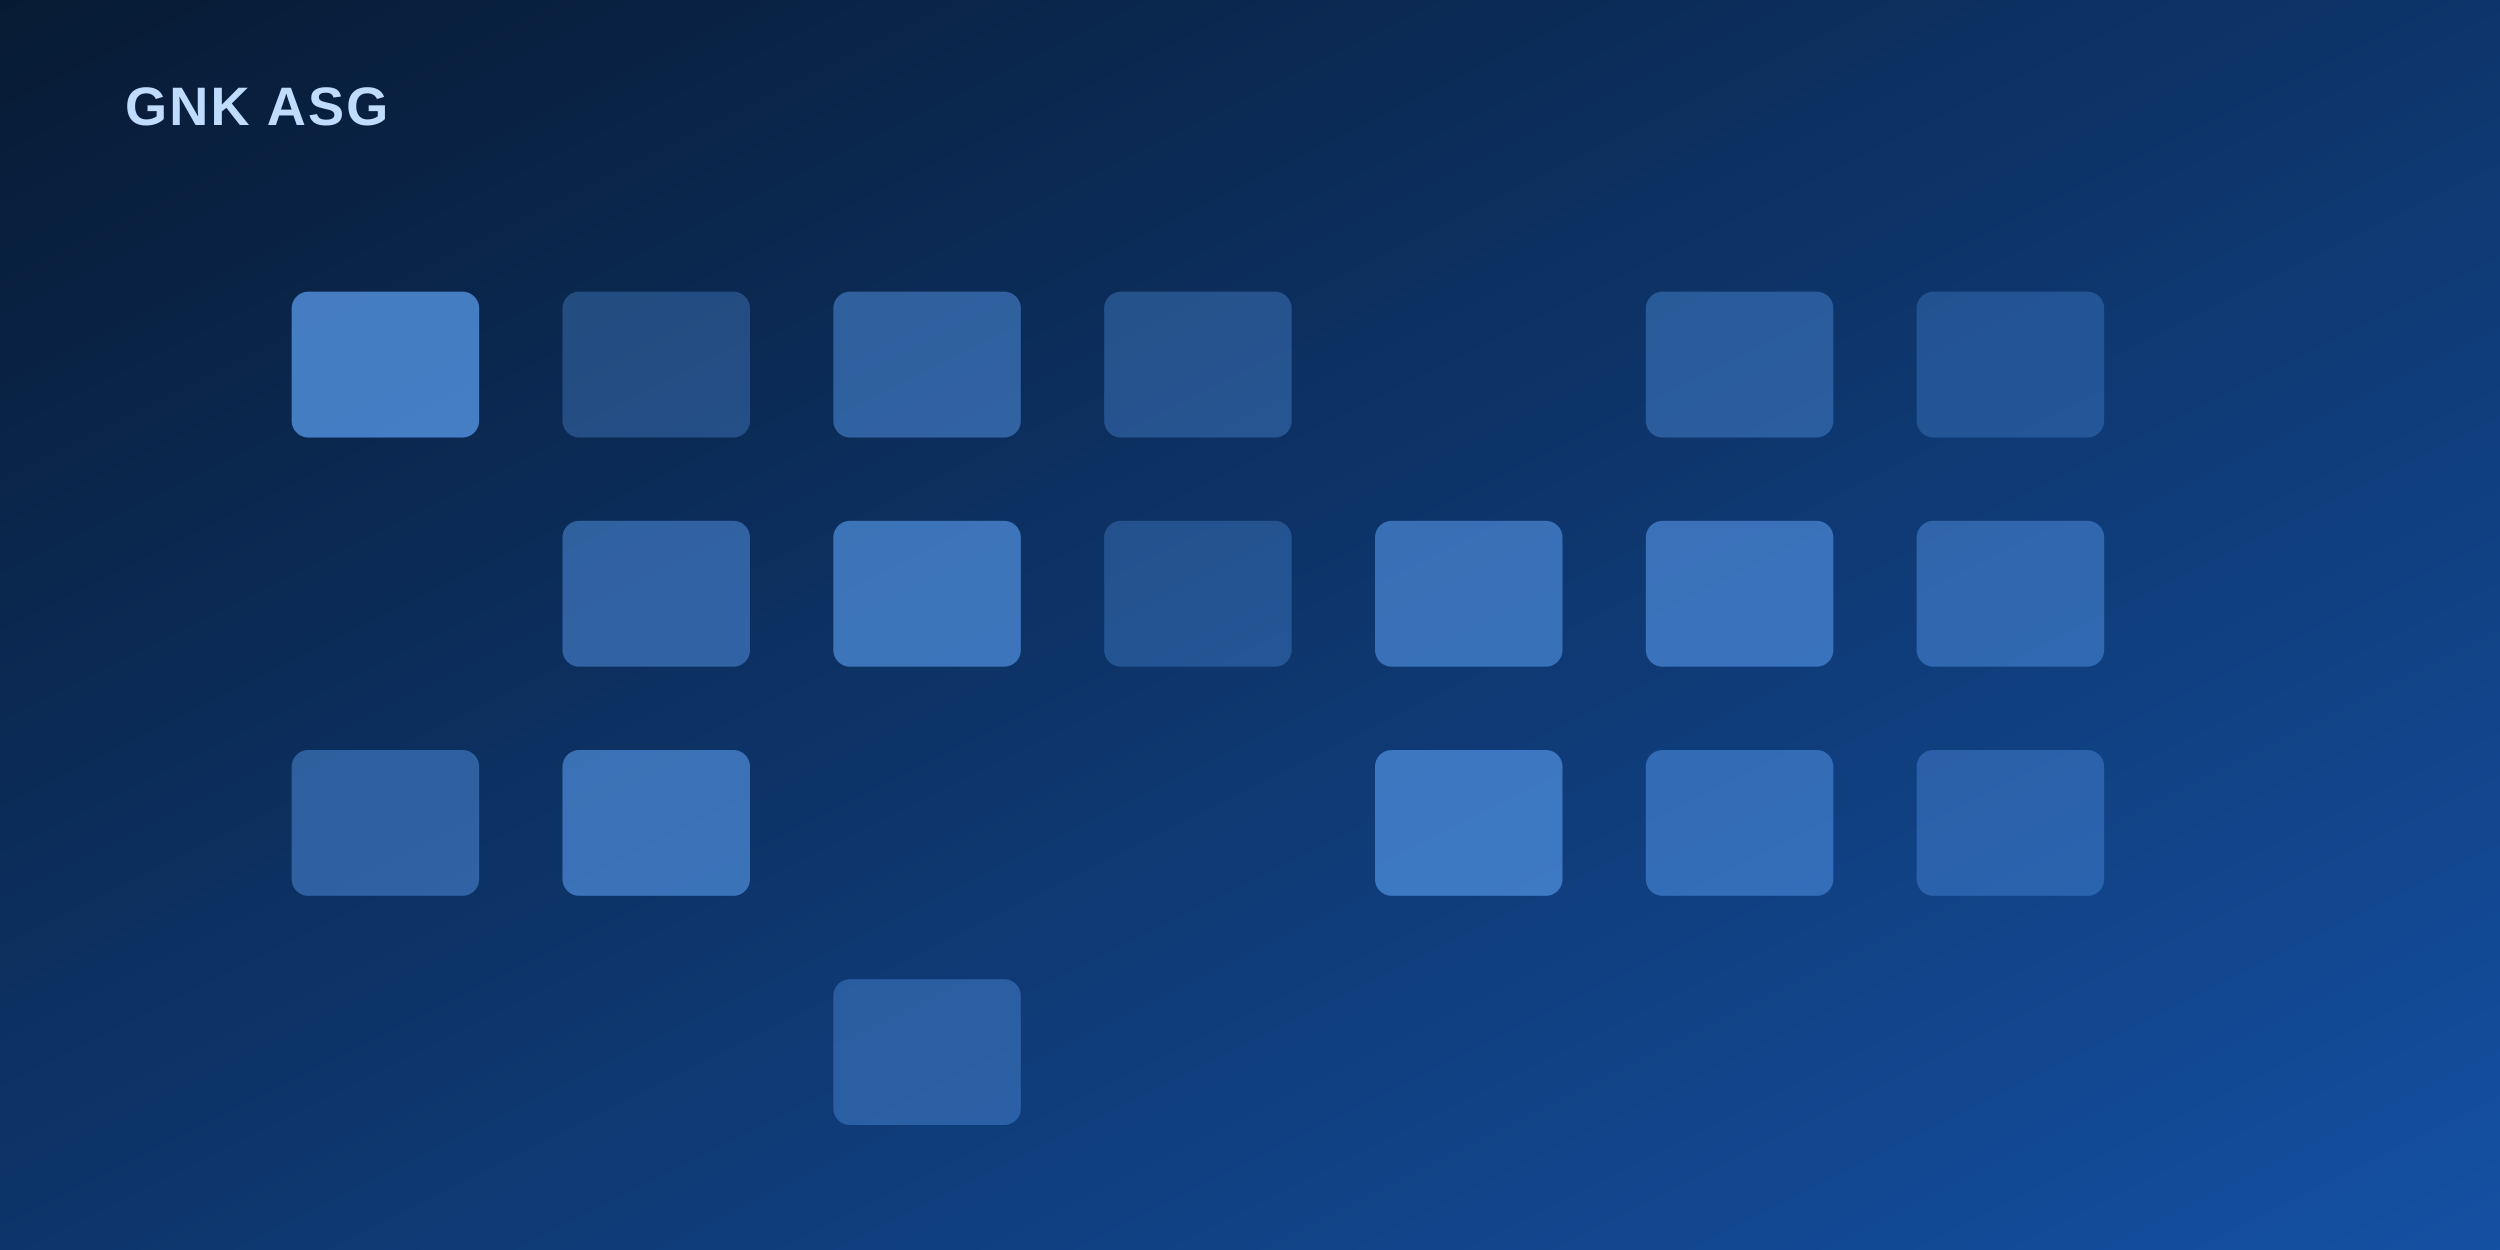
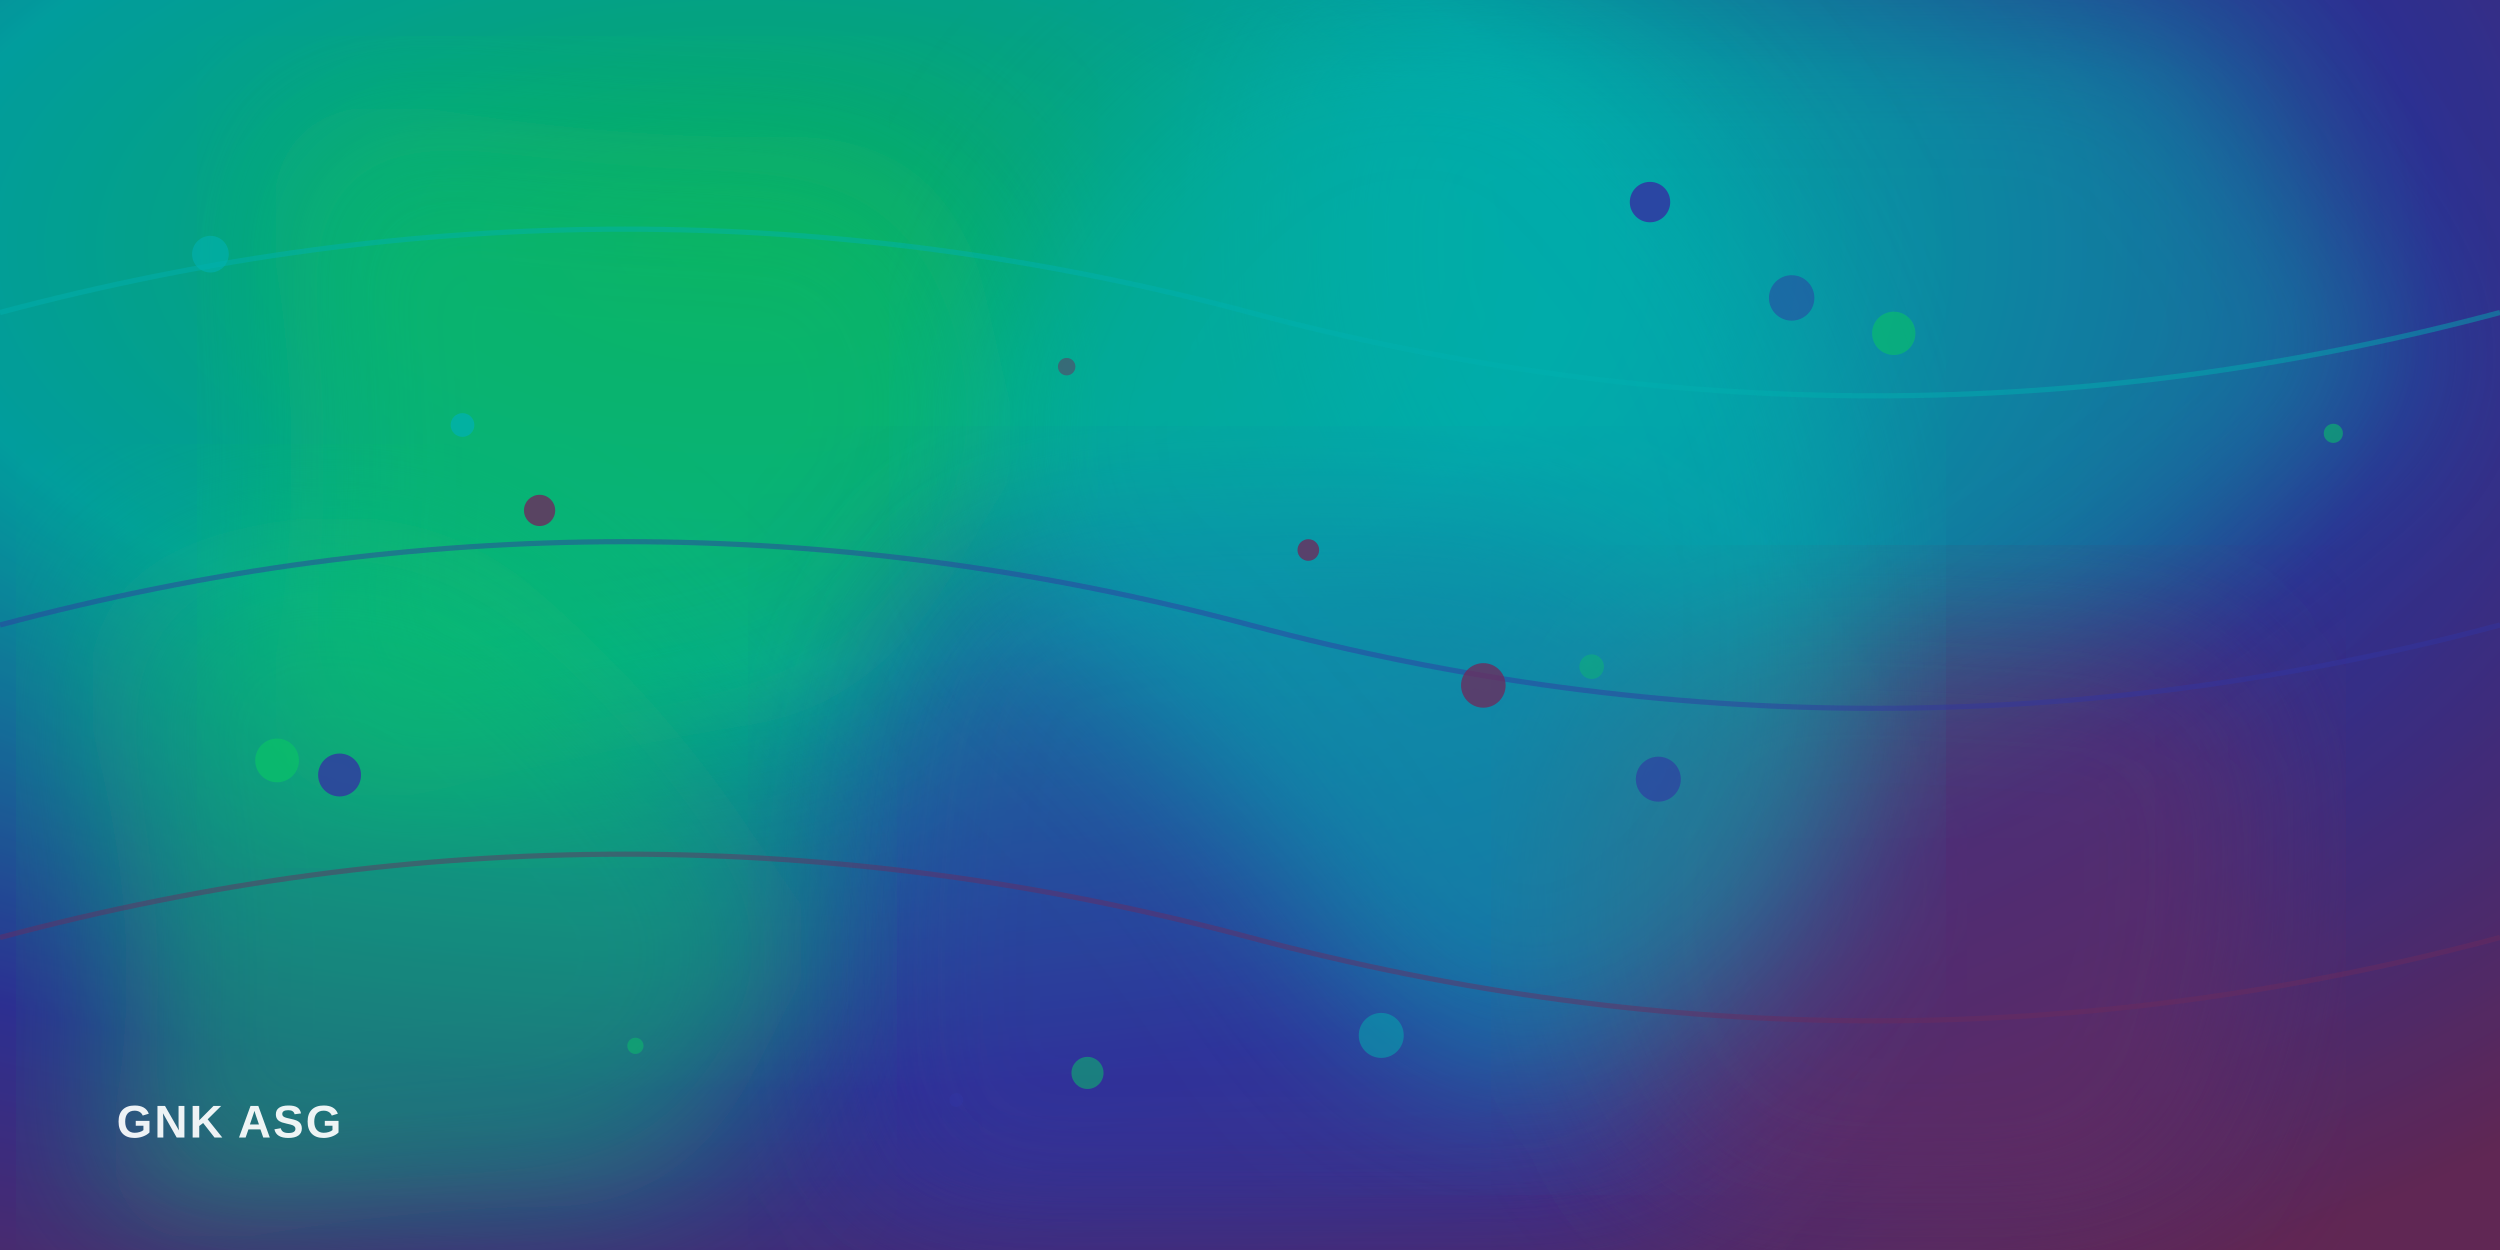
<svg xmlns="http://www.w3.org/2000/svg" viewBox="0 0 1200 600" role="img" aria-labelledby="t23 d23">
  <defs>
-     <linearGradient id="g23" x1="0" y1="0" x2="1" y2="1">
-       <stop stop-color="#071a33" />
-       <stop offset="1" stop-color="#1450a3" />
-     </linearGradient>
+     <radialGradient id="bg23" cx="30%" cy="20%" r="100%">
+       <stop offset="0%" stop-color="#0be881" />
+       <stop offset="33%" stop-color="#00d8d6" />
+       <stop offset="67%" stop-color="#3c40c6" />
+       <stop offset="100%" stop-color="#833471" />
+     </radialGradient>
+     <filter id="blur23">
+       <feGaussianBlur stdDeviation="38" />
+     </filter>
  </defs>
-   <rect width="1200" height="600" fill="url(#g23)" />
-   <g>
-     <rect x="140" y="140" width="90" height="70" rx="8" fill="#60a5fa" opacity="0.68" />
-     <rect x="270" y="140" width="90" height="70" rx="8" fill="#60a5fa" opacity="0.29" />
-     <rect x="400" y="140" width="90" height="70" rx="8" fill="#60a5fa" opacity="0.44" />
-     <rect x="530" y="140" width="90" height="70" rx="8" fill="#60a5fa" opacity="0.31" />
-     <rect x="790" y="140" width="90" height="70" rx="8" fill="#60a5fa" opacity="0.35" />
-     <rect x="920" y="140" width="90" height="70" rx="8" fill="#60a5fa" opacity="0.26" />
-     <rect x="270" y="250" width="90" height="70" rx="8" fill="#60a5fa" opacity="0.44" />
-     <rect x="400" y="250" width="90" height="70" rx="8" fill="#60a5fa" opacity="0.58" />
-     <rect x="530" y="250" width="90" height="70" rx="8" fill="#60a5fa" opacity="0.28" />
-     <rect x="660" y="250" width="90" height="70" rx="8" fill="#60a5fa" opacity="0.52" />
-     <rect x="790" y="250" width="90" height="70" rx="8" fill="#60a5fa" opacity="0.53" />
-     <rect x="920" y="250" width="90" height="70" rx="8" fill="#60a5fa" opacity="0.41" />
-     <rect x="140" y="360" width="90" height="70" rx="8" fill="#60a5fa" opacity="0.42" />
-     <rect x="270" y="360" width="90" height="70" rx="8" fill="#60a5fa" opacity="0.55" />
-     <rect x="660" y="360" width="90" height="70" rx="8" fill="#60a5fa" opacity="0.57" />
-     <rect x="790" y="360" width="90" height="70" rx="8" fill="#60a5fa" opacity="0.45" />
-     <rect x="920" y="360" width="90" height="70" rx="8" fill="#60a5fa" opacity="0.33" />
-     <rect x="400" y="470" width="90" height="70" rx="8" fill="#60a5fa" opacity="0.34" />
-   </g>
-   <text x="60" y="60" fill="#bfdbfe" font-family="Arial" font-size="26" font-weight="700" letter-spacing="1">GNK ASG</text>
+   <rect width="1200" height="600" fill="#0a0a12" />
+   <rect width="1200" height="600" fill="url(#bg23)" opacity="0.88" />
+   <path d="M490.8,220.0 Q490.8,220.0 454.8,279.3 Q418.7,338.7 359.3,348.0 Q300.0,357.4 209.6,379.1 Q119.1,400.9 133.1,310.4 Q147.1,220.0 132.8,129.2 Q118.4,38.4 209.2,52.7 Q300.0,67.0 377.7,65.8 Q455.4,64.6 473.1,142.3 Z" fill="#0be881" opacity="0.58" filter="url(#blur23)" />
+   <path d="M1162.9,180.0 Q1162.9,180.0 1074.6,248.2 Q986.4,316.4 918.2,343.6 Q850.0,370.7 783.0,342.4 Q715.9,314.1 662.5,247.0 Q609.1,180.0 624.7,75.1 Q640.2,-29.8 745.1,-74.0 Q850.0,-118.1 942.9,-62.0 Q1035.8,-5.8 1099.3,87.1 Z" fill="#00d8d6" opacity="0.40" filter="url(#blur23)" />
+   <path d="M895.3,420.0 Q895.3,420.0 844.2,516.6 Q793.1,613.1 696.6,620.4 Q600.0,627.6 506.2,617.6 Q412.4,607.6 408.7,513.8 Q405.0,420.0 419.6,337.1 Q434.2,254.2 517.1,247.7 Q600.0,241.2 687.6,243.0 Q775.2,244.8 835.2,332.4 Z" fill="#3c40c6" opacity="0.51" filter="url(#blur23)" />
+   <path d="M1091.1,450.0 Q1091.1,450.0 1078.0,507.5 Q1064.9,564.9 1007.5,596.7 Q950.0,628.4 878.5,610.7 Q807.0,593.0 770.6,521.5 Q734.2,450.0 762.4,370.3 Q790.7,290.7 870.3,294.2 Q950.0,297.7 1020.9,302.9 Q1091.8,308.2 1091.5,379.1 Z" fill="#833471" opacity="0.53" filter="url(#blur23)" />
+   <path d="M395.1,450.0 Q395.1,450.0 361.9,514.3 Q328.7,578.7 264.3,579.1 Q200.0,579.6 121.6,593.2 Q43.2,606.8 56.0,528.4 Q68.8,450.0 47.3,362.9 Q25.8,275.8 112.9,254.5 Q200.0,233.3 258.0,283.7 Q315.9,334.1 355.5,392.0 Z" fill="#0be881" opacity="0.52" filter="url(#blur23)" />
+   <path d="M891.5,250.0 Q891.5,250.0 891.3,345.5 Q891.1,441.1 795.5,498.3 Q700.0,555.5 640.6,462.2 Q581.2,368.8 513.7,309.4 Q446.2,250.0 480.7,157.5 Q515.1,65.1 607.5,11.3 Q700.0,-42.5 773.7,30.1 Q847.3,102.7 869.4,176.3 Z" fill="#00d8d6" opacity="0.55" filter="url(#blur23)" />
+   <path d="M0 150 Q 300 70 600 150 T 1200 150" stroke="#00d8d6" stroke-width="2.5" fill="none" opacity="0.45" />
+   <path d="M0 300 Q 300 220 600 300 T 1200 300" stroke="#3c40c6" stroke-width="2.5" fill="none" opacity="0.45" />
+   <path d="M0 450 Q 300 370 600 450 T 1200 450" stroke="#833471" stroke-width="2.5" fill="none" opacity="0.45" />
+   <circle cx="133" cy="365" r="10.5" fill="#0be881" opacity="0.79" />
+   <circle cx="792" cy="97" r="9.7" fill="#3c40c6" opacity="0.84" />
+   <circle cx="909" cy="160" r="10.4" fill="#0be881" opacity="0.64" />
+   <circle cx="163" cy="372" r="10.3" fill="#3c40c6" opacity="0.79" />
+   <circle cx="628" cy="264" r="5.2" fill="#833471" opacity="0.80" />
+   <circle cx="712" cy="329" r="10.7" fill="#833471" opacity="0.78" />
+   <circle cx="1120" cy="208" r="4.6" fill="#0be881" opacity="0.58" />
+   <circle cx="459" cy="528" r="3.3" fill="#3c40c6" opacity="0.52" />
+   <circle cx="860" cy="143" r="10.9" fill="#3c40c6" opacity="0.48" />
+   <circle cx="764" cy="320" r="5.9" fill="#0be881" opacity="0.42" />
+   <circle cx="512" cy="176" r="4.2" fill="#833471" opacity="0.50" />
+   <circle cx="101" cy="122" r="8.8" fill="#00d8d6" opacity="0.63" />
+   <circle cx="522" cy="515" r="7.7" fill="#0be881" opacity="0.55" />
+   <circle cx="222" cy="204" r="5.7" fill="#00d8d6" opacity="0.76" />
+   <circle cx="663" cy="497" r="10.8" fill="#00d8d6" opacity="0.49" />
+   <circle cx="305" cy="502" r="3.9" fill="#0be881" opacity="0.51" />
+   <circle cx="259" cy="245" r="7.5" fill="#833471" opacity="0.81" />
+   <circle cx="796" cy="374" r="10.8" fill="#3c40c6" opacity="0.60" />
+   <rect width="1200" height="600" fill="#000" opacity="0.18" />
+   <text x="56" y="546" fill="#ffffff" font-family="Arial" font-size="22" font-weight="800" letter-spacing="1" opacity="0.92">GNK ASG</text>
</svg>
